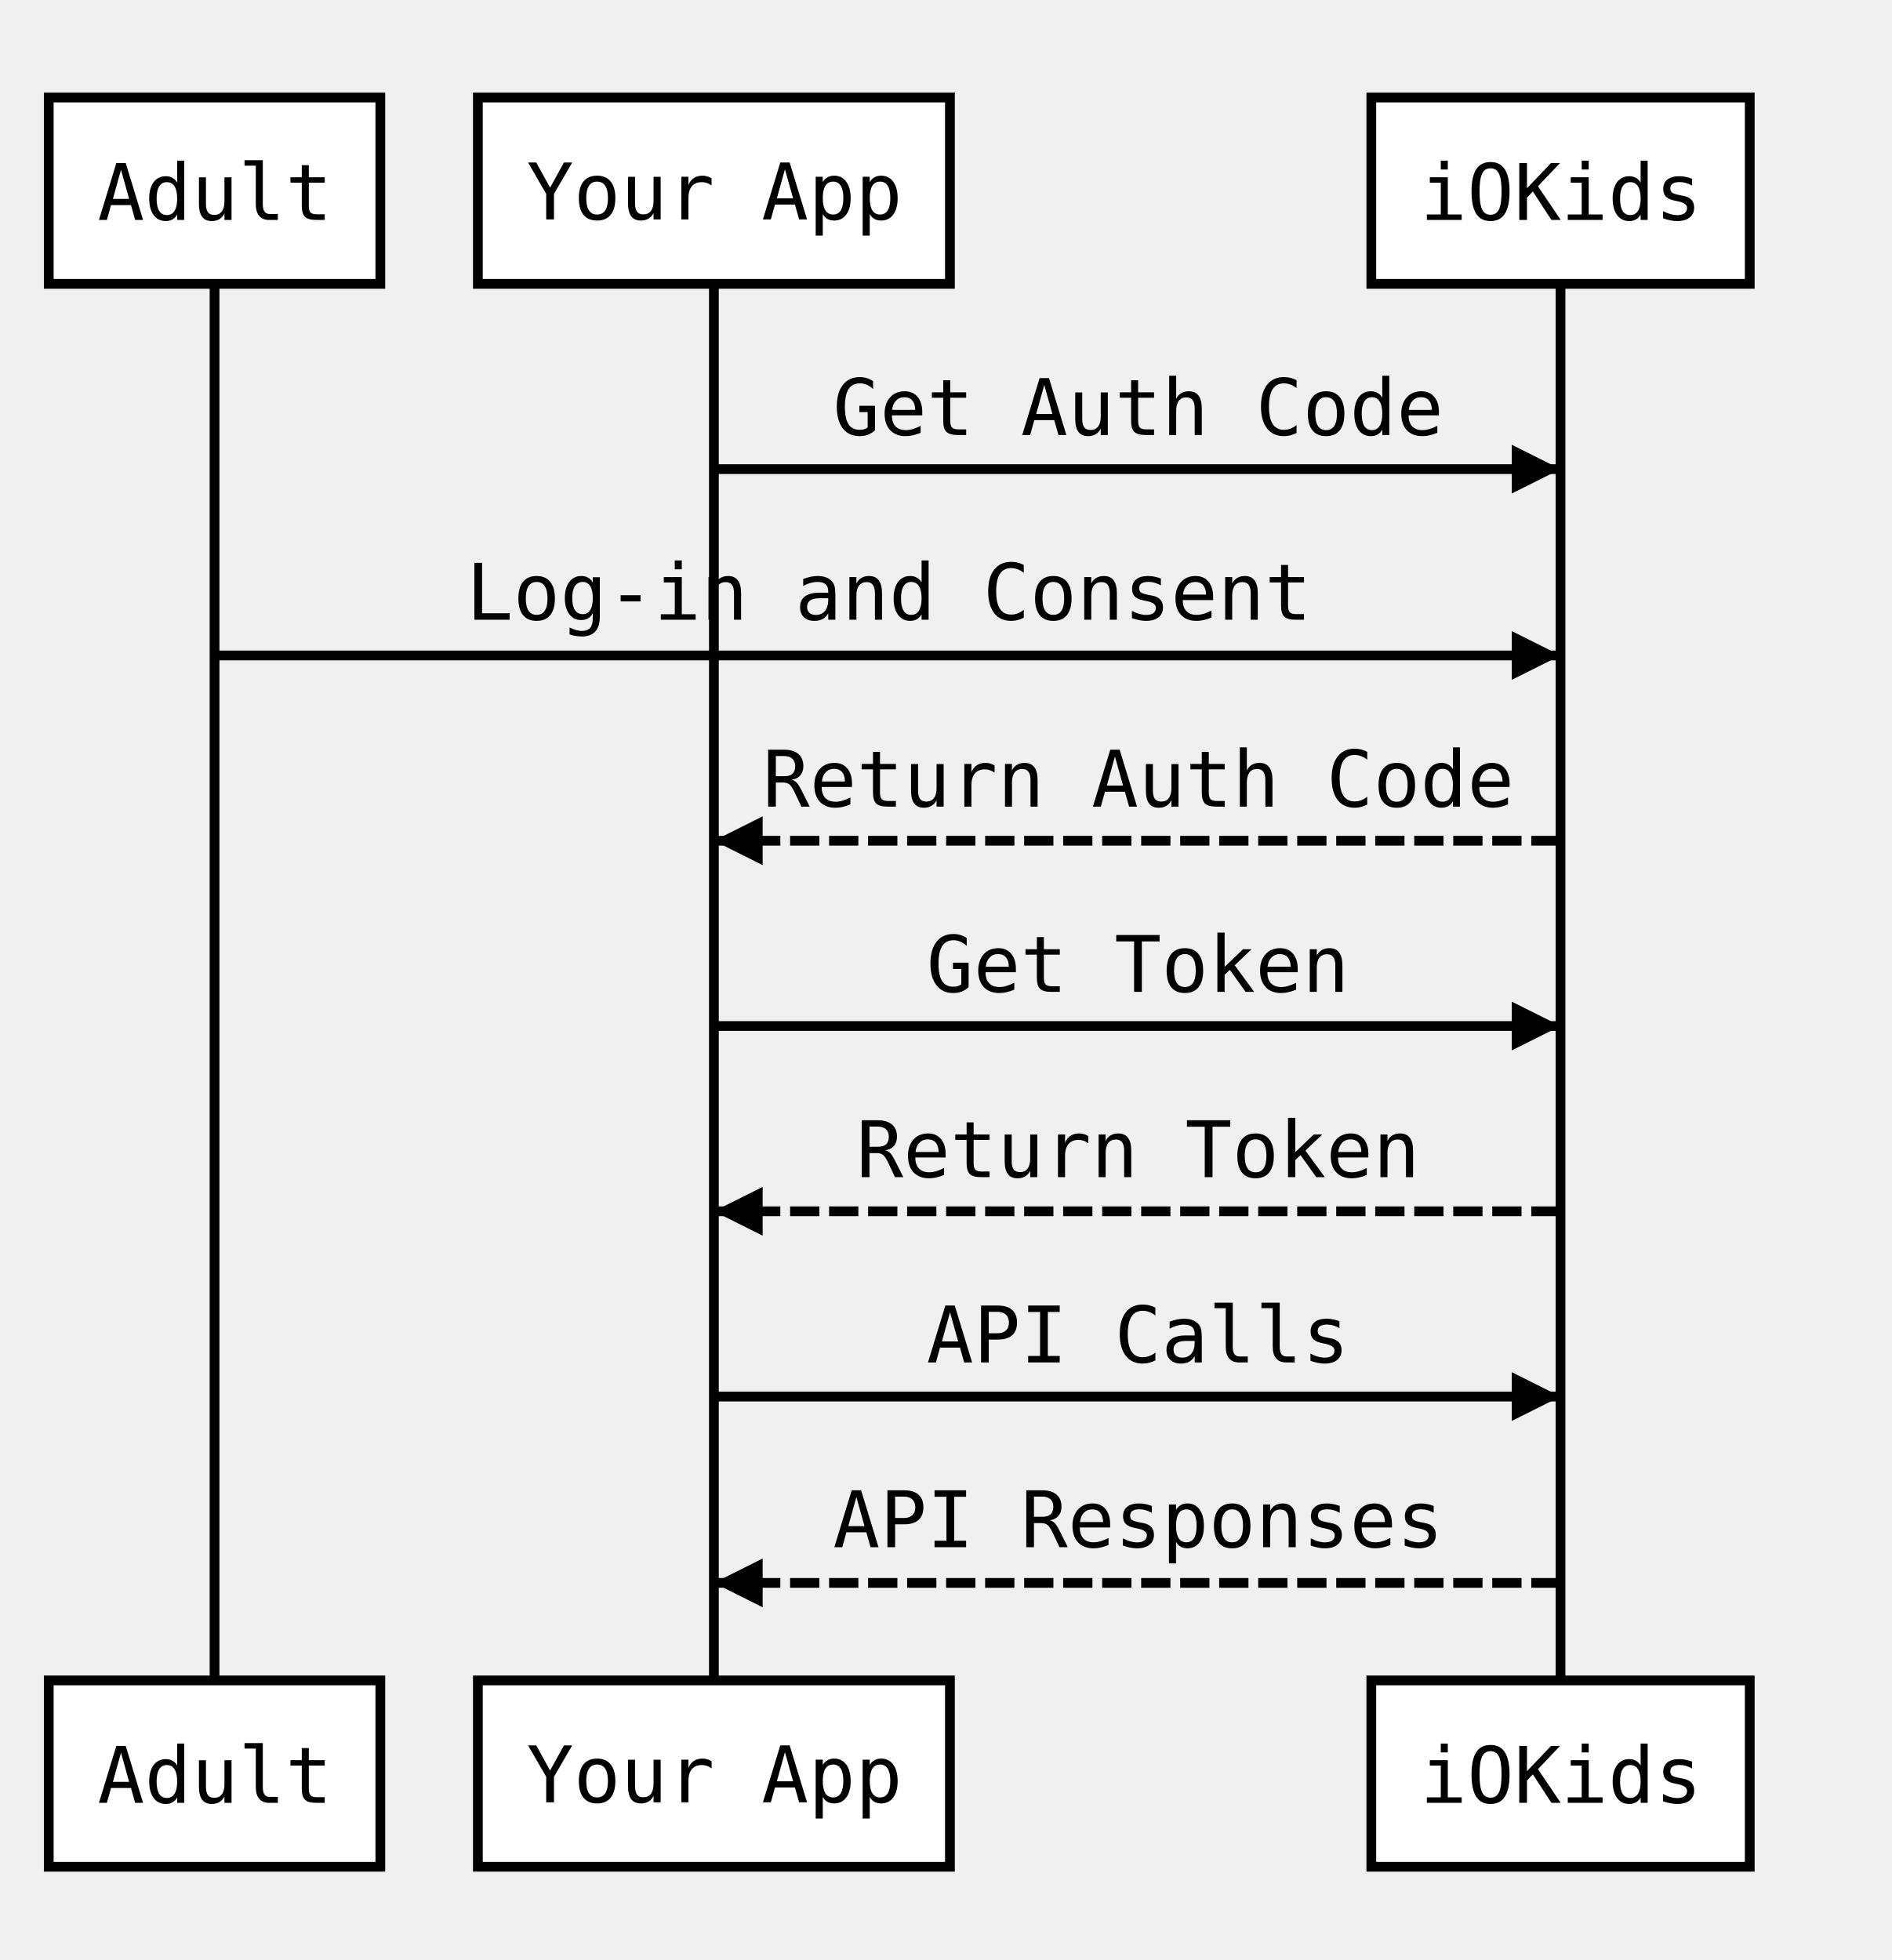
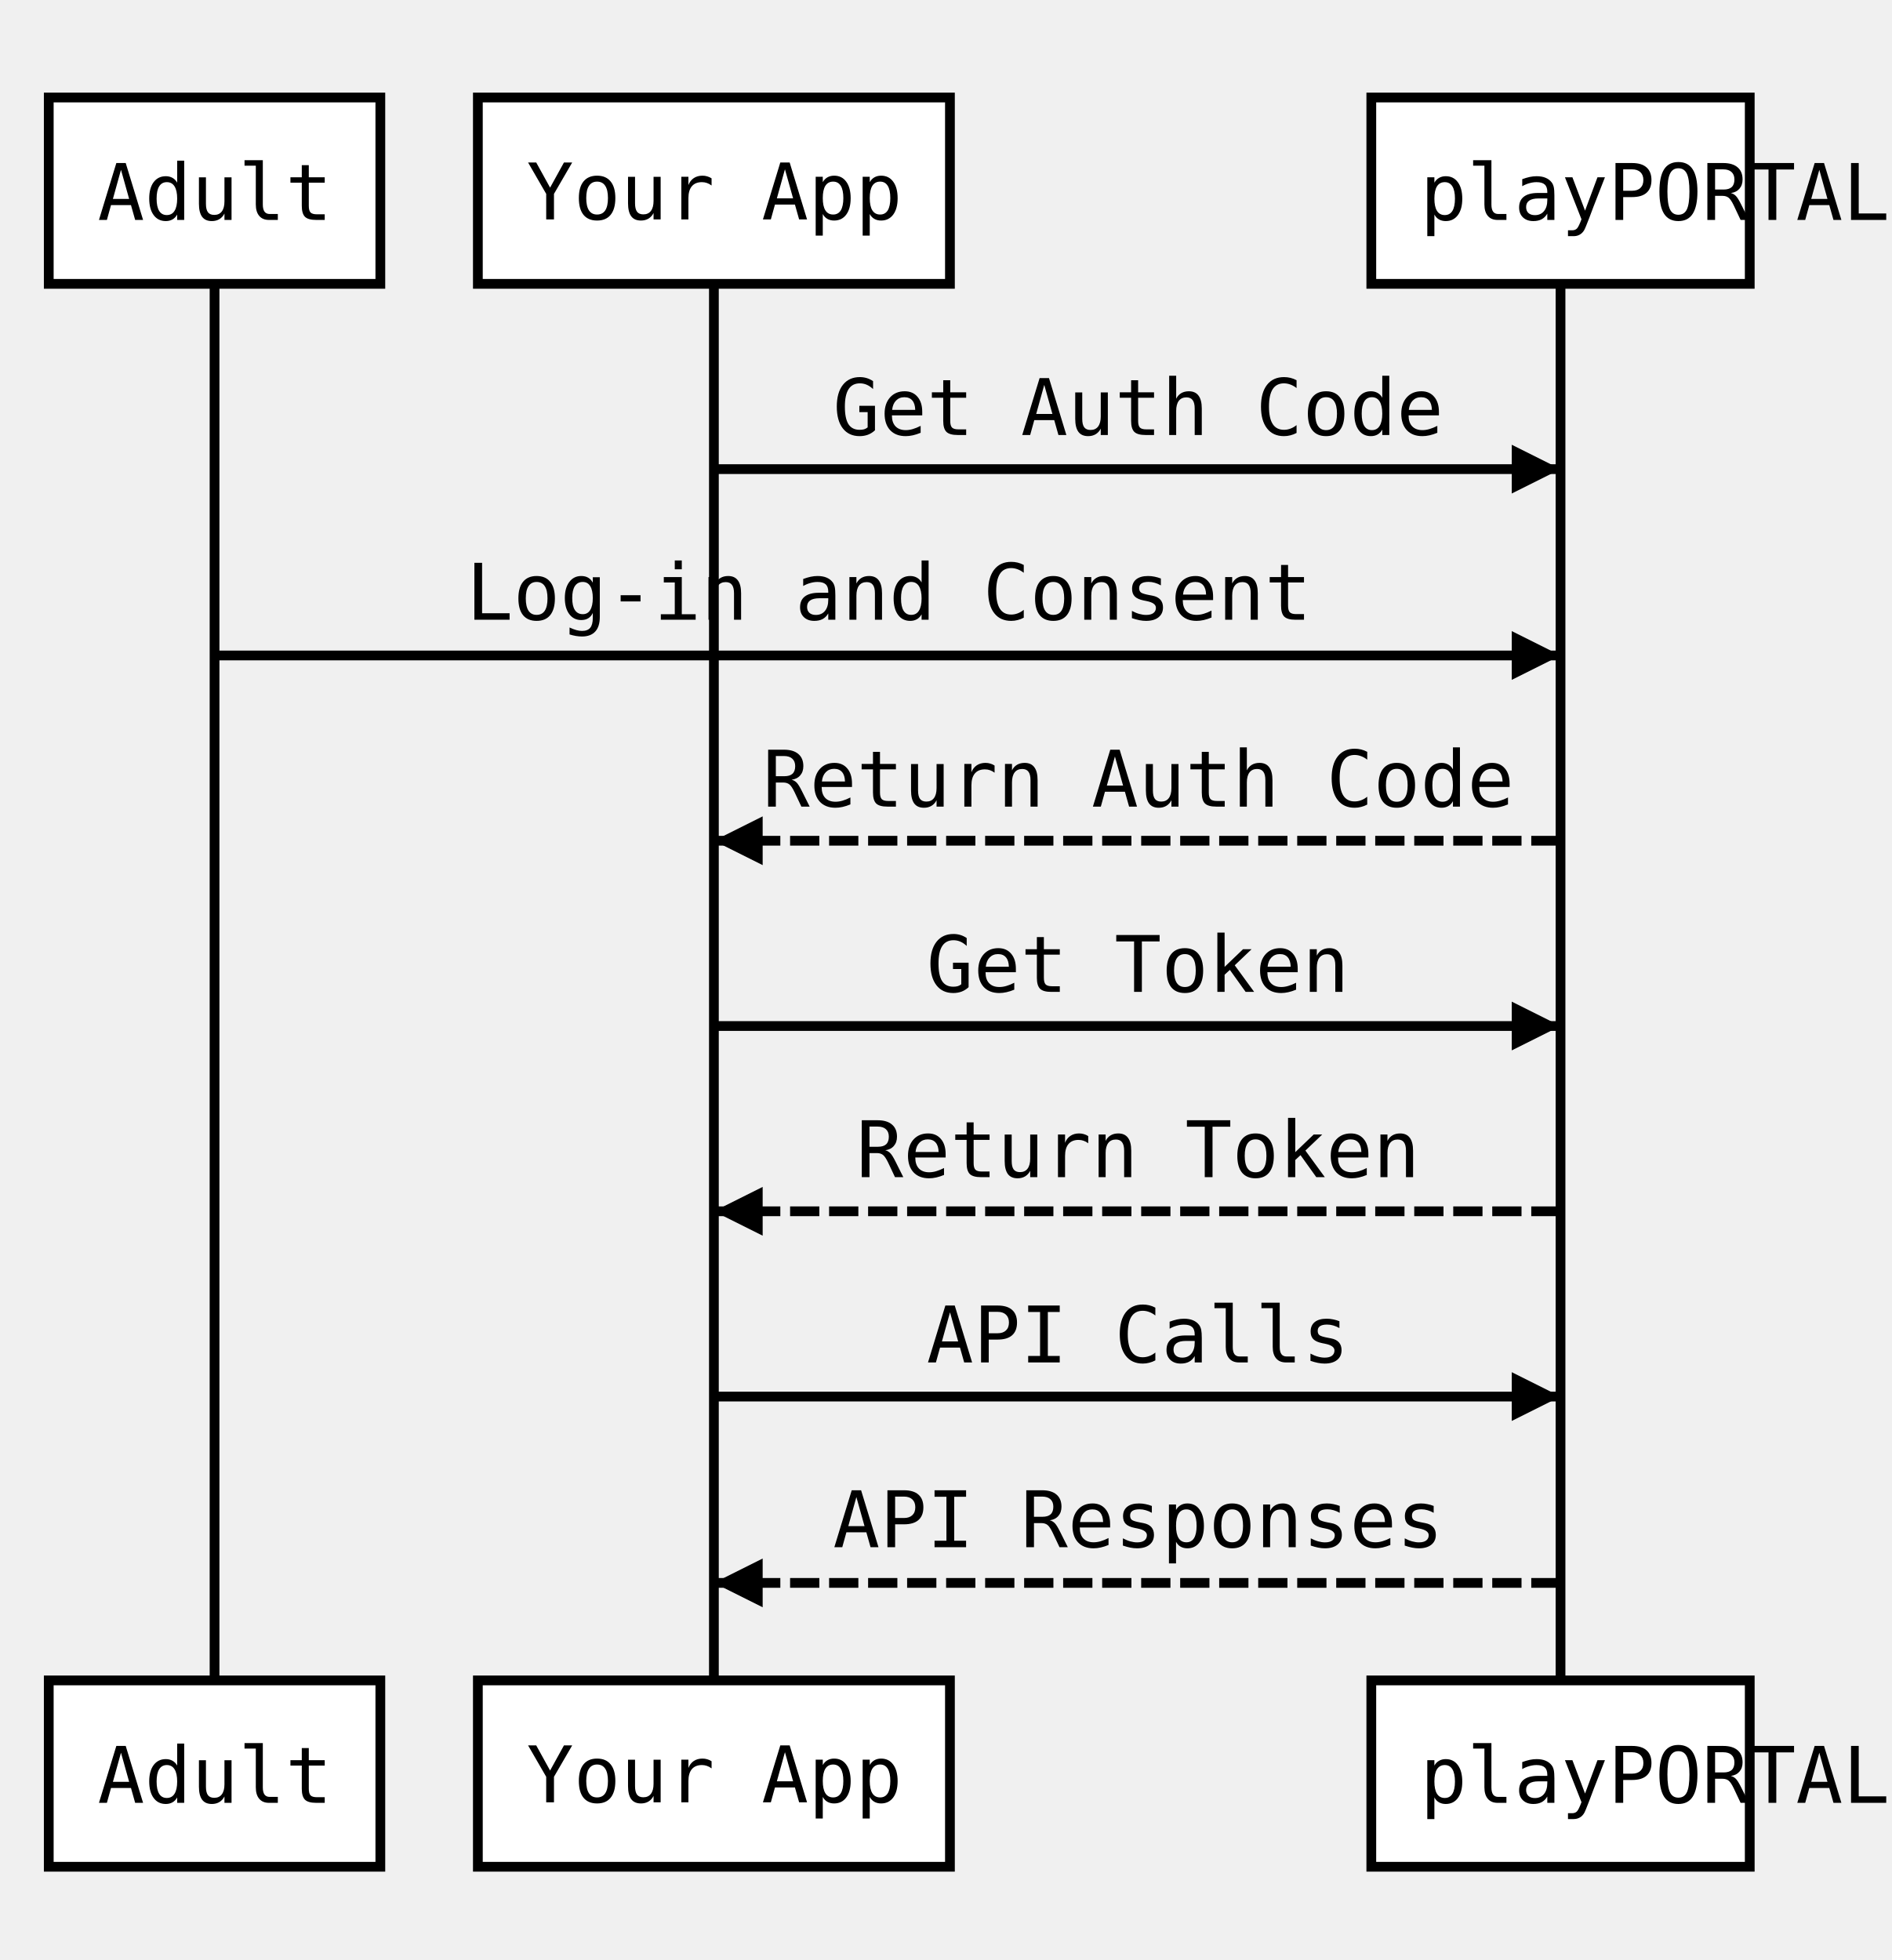
<svg xmlns="http://www.w3.org/2000/svg" width="388" height="402">
  <source>participant Adult
participant Your App
- Your App-&gt;iOKids: Get Auth Code
- Adult-&gt;iOKids: Log-in and Consent
- iOKids--&gt;Your App: Return Auth Code
- Your App-&gt;iOKids: Get Token
- iOKids--&gt;Your App: Return Token
- Your App-&gt;iOKids: API Calls
- iOKids--&gt;Your App: API Responses</source>
+ Your App-&gt;playPORTAL: Get Auth Code
+ Adult-&gt;playPORTAL: Log-in and Consent
+ playPORTAL--&gt;Your App: Return Auth Code
+ Your App-&gt;playPORTAL: Get Token
+ playPORTAL--&gt;Your App: Return Token
+ Your App-&gt;playPORTAL: API Calls
+ playPORTAL--&gt;Your App: API Responses</source>
  <defs>
    <marker viewBox="0 0 5 5" markerWidth="5" markerHeight="5" orient="auto" refX="5" refY="2.5" id="markerArrowBlock">
      <path d="M 0 0 L 5 2.5 L 0 5 z" />
    </marker>
    <marker viewBox="0 0 9.6 16" markerWidth="4" markerHeight="16" orient="auto" refX="9.6" refY="8" id="markerArrowOpen">
      <path d="M 9.6,8 1.92,16 0,13.7 5.76,8 0,2.286 1.92,0 9.6,8 z" />
    </marker>
  </defs>
  <g class="title" />
  <g class="actor">
    <rect x="10" y="20" width="68" height="38.219" stroke="#000000" fill="#ffffff" style="stroke-width: 2;" />
    <text x="20" y="45.109" style="font-size: 16px; font-family: &quot;Andale Mono&quot;, monospace;">
      <tspan x="20">Adult</tspan>
    </text>
  </g>
  <g class="actor">
    <rect x="10" y="344.656" width="68" height="38.219" stroke="#000000" fill="#ffffff" style="stroke-width: 2;" />
    <text x="20" y="369.766" style="font-size: 16px; font-family: &quot;Andale Mono&quot;, monospace;">
      <tspan x="20">Adult</tspan>
    </text>
  </g>
  <line x1="44" x2="44" y1="58.219" y2="344.656" stroke="#000000" fill="none" style="stroke-width: 2;" />
  <g class="actor">
    <rect x="98" y="20" width="96.812" height="38.219" stroke="#000000" fill="#ffffff" style="stroke-width: 2;" />
    <text x="108" y="45" style="font-size: 16px; font-family: &quot;Andale Mono&quot;, monospace;">
      <tspan x="108">Your App</tspan>
    </text>
  </g>
  <g class="actor">
    <rect x="98" y="344.656" width="96.812" height="38.219" stroke="#000000" fill="#ffffff" style="stroke-width: 2;" />
    <text x="108" y="369.656" style="font-size: 16px; font-family: &quot;Andale Mono&quot;, monospace;">
      <tspan x="108">Your App</tspan>
    </text>
  </g>
  <line x1="146.406" x2="146.406" y1="58.219" y2="344.656" stroke="#000000" fill="none" style="stroke-width: 2;" />
  <g class="actor">
    <rect x="281.227" y="20" width="77.609" height="38.219" stroke="#000000" fill="#ffffff" style="stroke-width: 2;" />
    <text x="291.227" y="45.109" style="font-size: 16px; font-family: &quot;Andale Mono&quot;, monospace;">
-       <tspan x="291.227">iOKids</tspan>
+       <tspan x="291.227">playPORTAL</tspan>
    </text>
  </g>
  <g class="actor">
    <rect x="281.227" y="344.656" width="77.609" height="38.219" stroke="#000000" fill="#ffffff" style="stroke-width: 2;" />
    <text x="291.227" y="369.766" style="font-size: 16px; font-family: &quot;Andale Mono&quot;, monospace;">
-       <tspan x="291.227">iOKids</tspan>
+       <tspan x="291.227">playPORTAL</tspan>
    </text>
  </g>
  <line x1="320.031" x2="320.031" y1="58.219" y2="344.656" stroke="#000000" fill="none" style="stroke-width: 2;" />
  <g class="signal">
    <text x="170.812" y="89.219" style="font-size: 16px; font-family: &quot;Andale Mono&quot;, monospace;">
      <tspan x="170.812">Get Auth Code</tspan>
    </text>
    <line x1="146.406" x2="320.031" y1="96.219" y2="96.219" stroke="#000000" fill="none" style="stroke-width: 2; marker-end: url(&quot;#markerArrowBlock&quot;);" />
  </g>
  <g class="signal">
    <text x="95.602" y="127.109" style="font-size: 16px; font-family: &quot;Andale Mono&quot;, monospace;">
      <tspan x="95.602">Log-in and Consent</tspan>
    </text>
    <line x1="44" x2="320.031" y1="134.438" y2="134.438" stroke="#000000" fill="none" style="stroke-width: 2; marker-end: url(&quot;#markerArrowBlock&quot;);" />
  </g>
  <g class="signal">
    <text x="156.406" y="165.438" style="font-size: 16px; font-family: &quot;Andale Mono&quot;, monospace;">
      <tspan x="156.406">Return Auth Code</tspan>
    </text>
    <line x1="320.031" x2="146.406" y1="172.438" y2="172.438" stroke="#000000" fill="none" style="stroke-width: 2; stroke-dasharray: 6, 2; marker-end: url(&quot;#markerArrowBlock&quot;);" />
  </g>
  <g class="signal">
    <text x="190.016" y="203.438" style="font-size: 16px; font-family: &quot;Andale Mono&quot;, monospace;">
      <tspan x="190.016">Get Token</tspan>
    </text>
    <line x1="146.406" x2="320.031" y1="210.438" y2="210.438" stroke="#000000" fill="none" style="stroke-width: 2; marker-end: url(&quot;#markerArrowBlock&quot;);" />
  </g>
  <g class="signal">
    <text x="175.609" y="241.438" style="font-size: 16px; font-family: &quot;Andale Mono&quot;, monospace;">
      <tspan x="175.609">Return Token</tspan>
    </text>
    <line x1="320.031" x2="146.406" y1="248.438" y2="248.438" stroke="#000000" fill="none" style="stroke-width: 2; stroke-dasharray: 6, 2; marker-end: url(&quot;#markerArrowBlock&quot;);" />
  </g>
  <g class="signal">
    <text x="190.016" y="279.438" style="font-size: 16px; font-family: &quot;Andale Mono&quot;, monospace;">
      <tspan x="190.016">API Calls</tspan>
    </text>
    <line x1="146.406" x2="320.031" y1="286.438" y2="286.438" stroke="#000000" fill="none" style="stroke-width: 2; marker-end: url(&quot;#markerArrowBlock&quot;);" />
  </g>
  <g class="signal">
    <text x="170.812" y="317.328" style="font-size: 16px; font-family: &quot;Andale Mono&quot;, monospace;">
      <tspan x="170.812">API Responses</tspan>
    </text>
    <line x1="320.031" x2="146.406" y1="324.656" y2="324.656" stroke="#000000" fill="none" style="stroke-width: 2; stroke-dasharray: 6, 2; marker-end: url(&quot;#markerArrowBlock&quot;);" />
  </g>
</svg>
